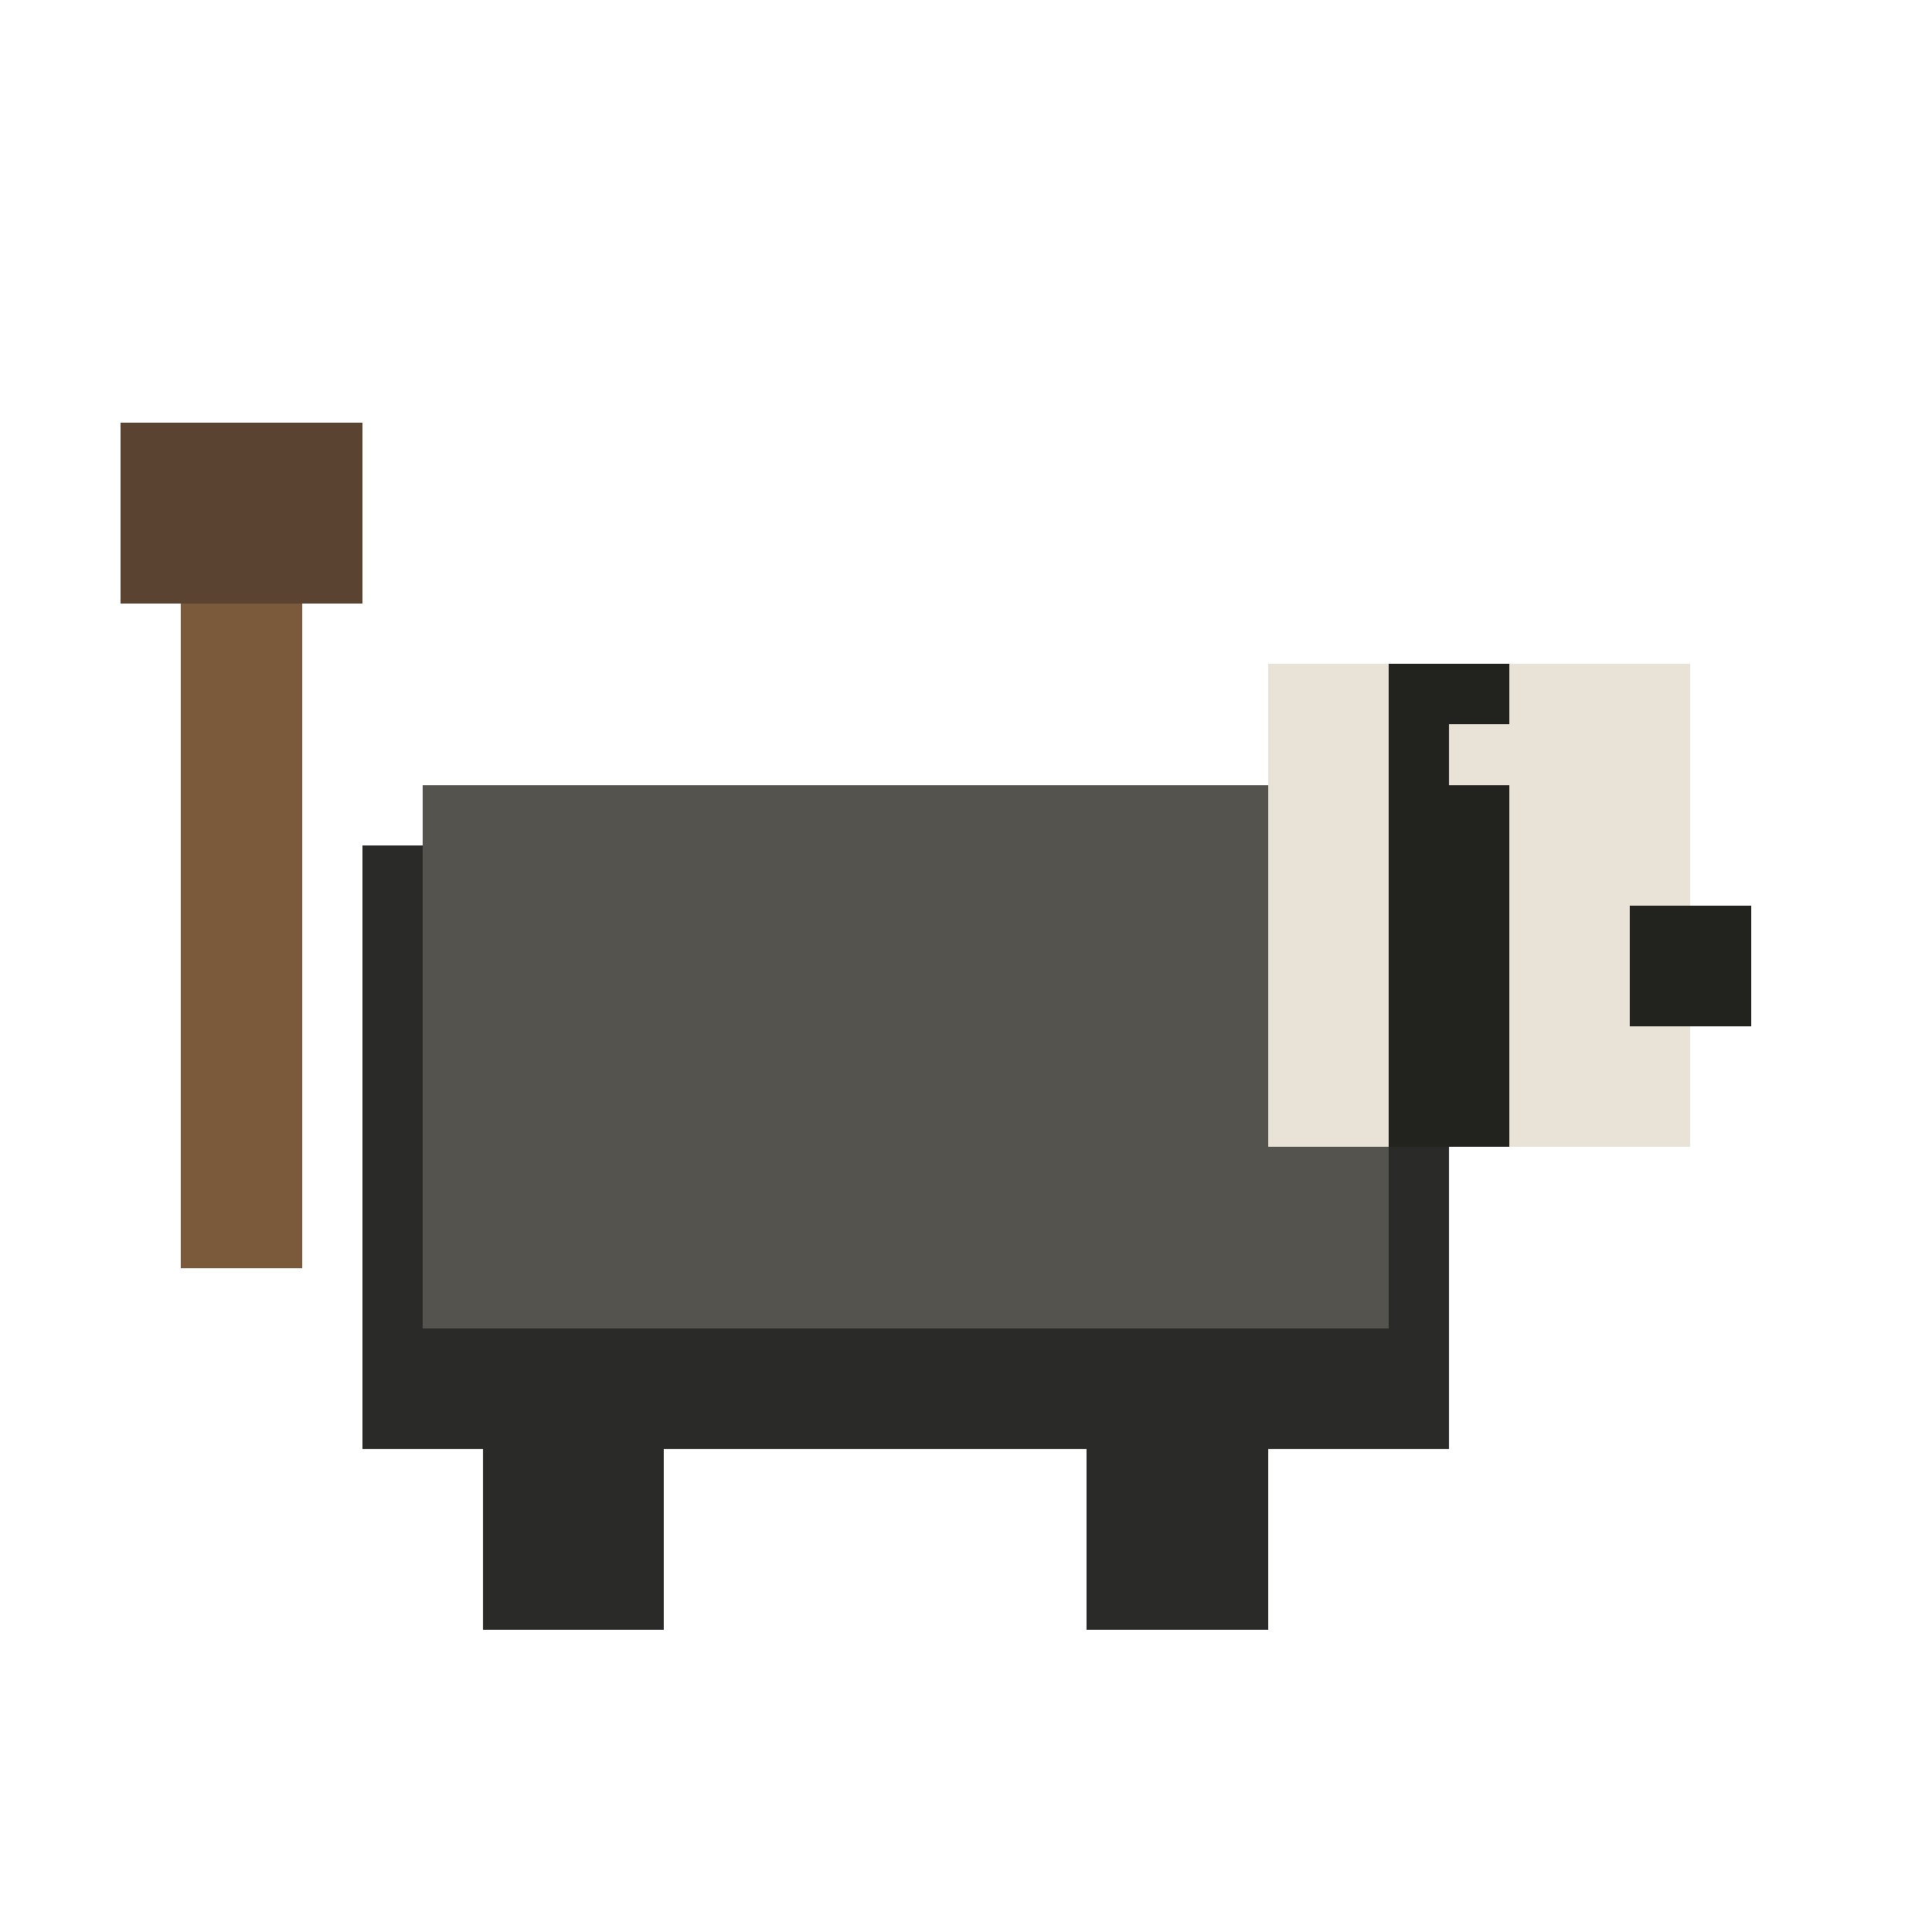
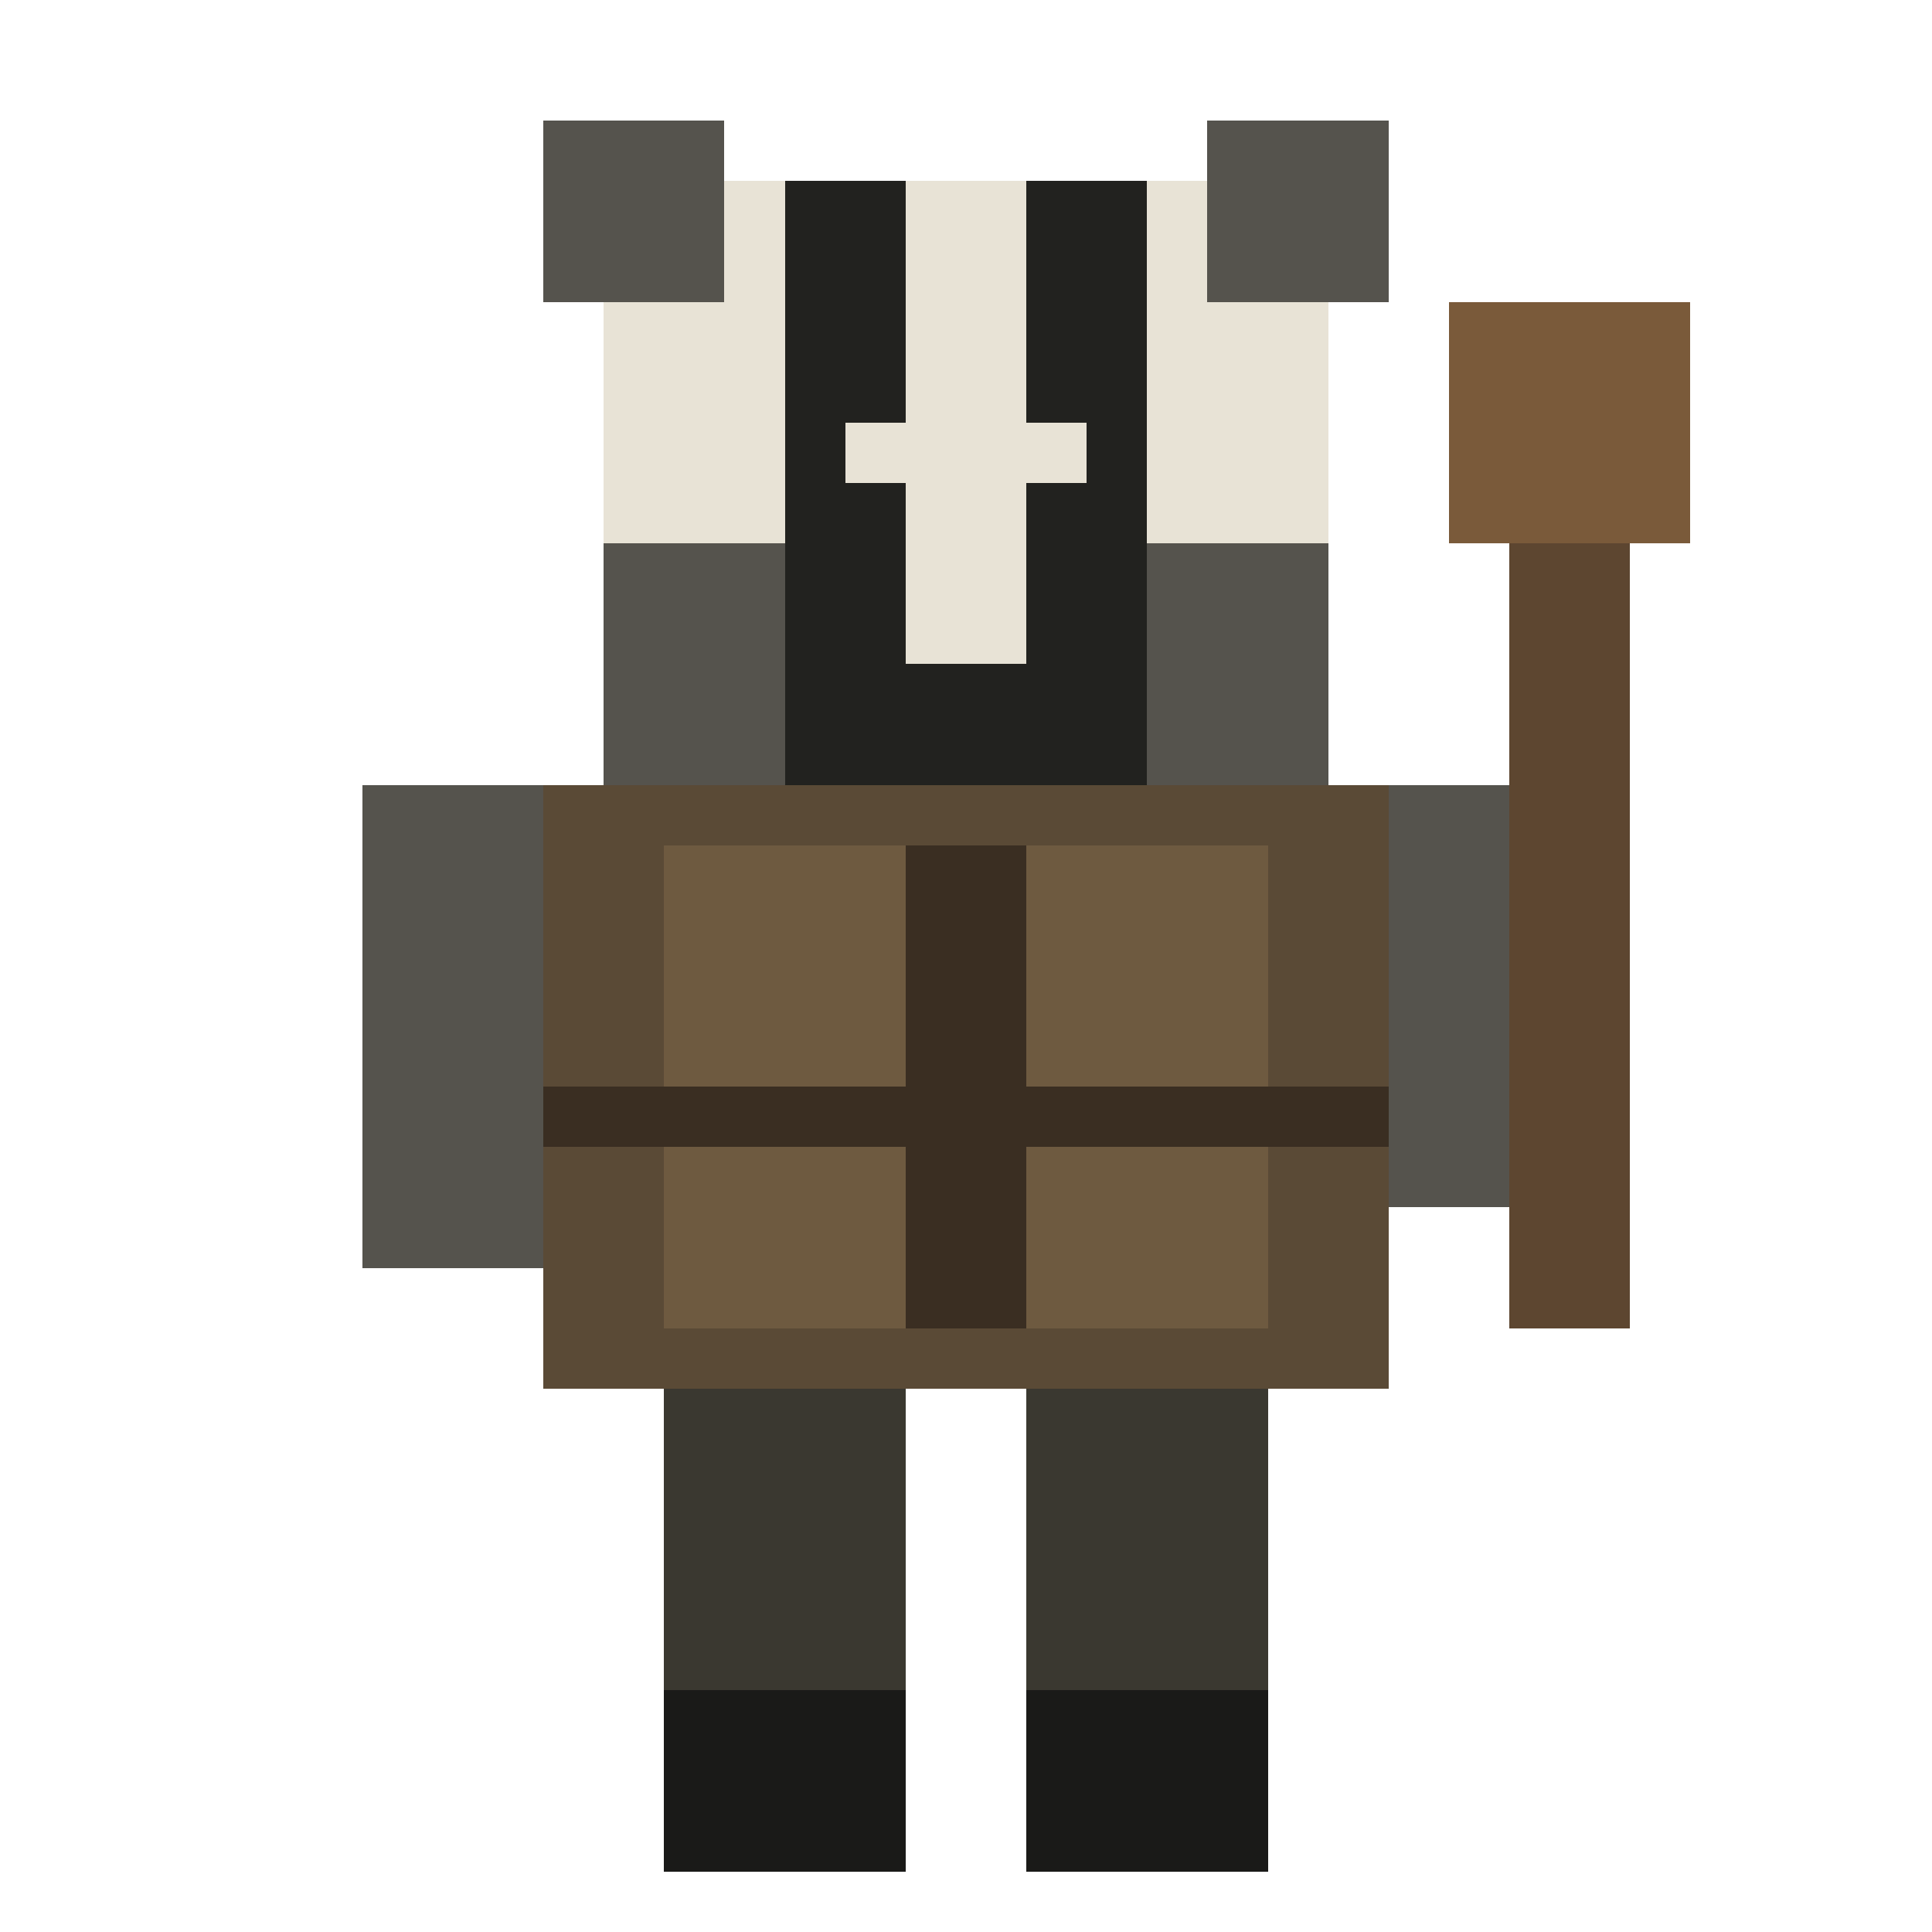
<svg xmlns="http://www.w3.org/2000/svg" width="32" height="32" viewBox="0 0 32 32" shape-rendering="crispEdges">
-   <path fill="#2a2a28" d="M6 14h18v10H6z" />
-   <path fill="#55534d" d="M7 13h16v9H7z" />
-   <path fill="#e8e3d6" d="M21 11h7v8h-7z" />
-   <path fill="#22221f" d="M23 11h2v8h-2z" />
-   <path fill="#22221f" d="M27 15h2v2h-2z" />
-   <path fill="#e8e3d6" d="M24 12h1v1h-1z" />
-   <path fill="#7a5a3a" d="M3 9h2v12H3z" />
-   <path fill="#5a4330" d="M2 7h4v3H2z" />
-   <path fill="#2a2a28" d="M8 22h3v5H8zM18 22h3v5h-3z" />
+   <path fill="#1a1a18" d="M11 27h4v4h-4zM17 27h4v4h-4z" />
+   <path fill="#3a3830" d="M11 22h4v6h-4zM17 22h4v6h-4z" />
+   <path fill="#5a4a36" d="M9 13h14v10H9z" />
+   <path fill="#6e5a40" d="M11 14h10v8H11z" />
+   <path fill="#3a2e22" d="M15 14h2v8h-2zM9 18h14v1H9z" />
+   <path fill="#55534d" d="M6 13h3v8H6zM23 13h3v7h-3z" />
+   <path fill="#e8e3d6" d="M10 3h12v10H10z" />
+   <path fill="#22221f" d="M13 3h2v10h-2zM17 3h2v10h-2z" />
+   <path fill="#55534d" d="M10 9h3v4h-3zM19 9h3v4h-3z" />
+   <path fill="#22221f" d="M15 11h2v2h-2z" />
+   <path fill="#e8e3d6" d="M14 7h1v1h-1zM17 7h1v1h-1z" />
+   <path fill="#55534d" d="M9 2h3v3H9zM20 2h3v3h-3z" />
+   <path fill="#5d4630" d="M25 7h2v15h-2z" />
+   <path fill="#7a5a3a" d="M24 5h4v4h-4z" />
</svg>
